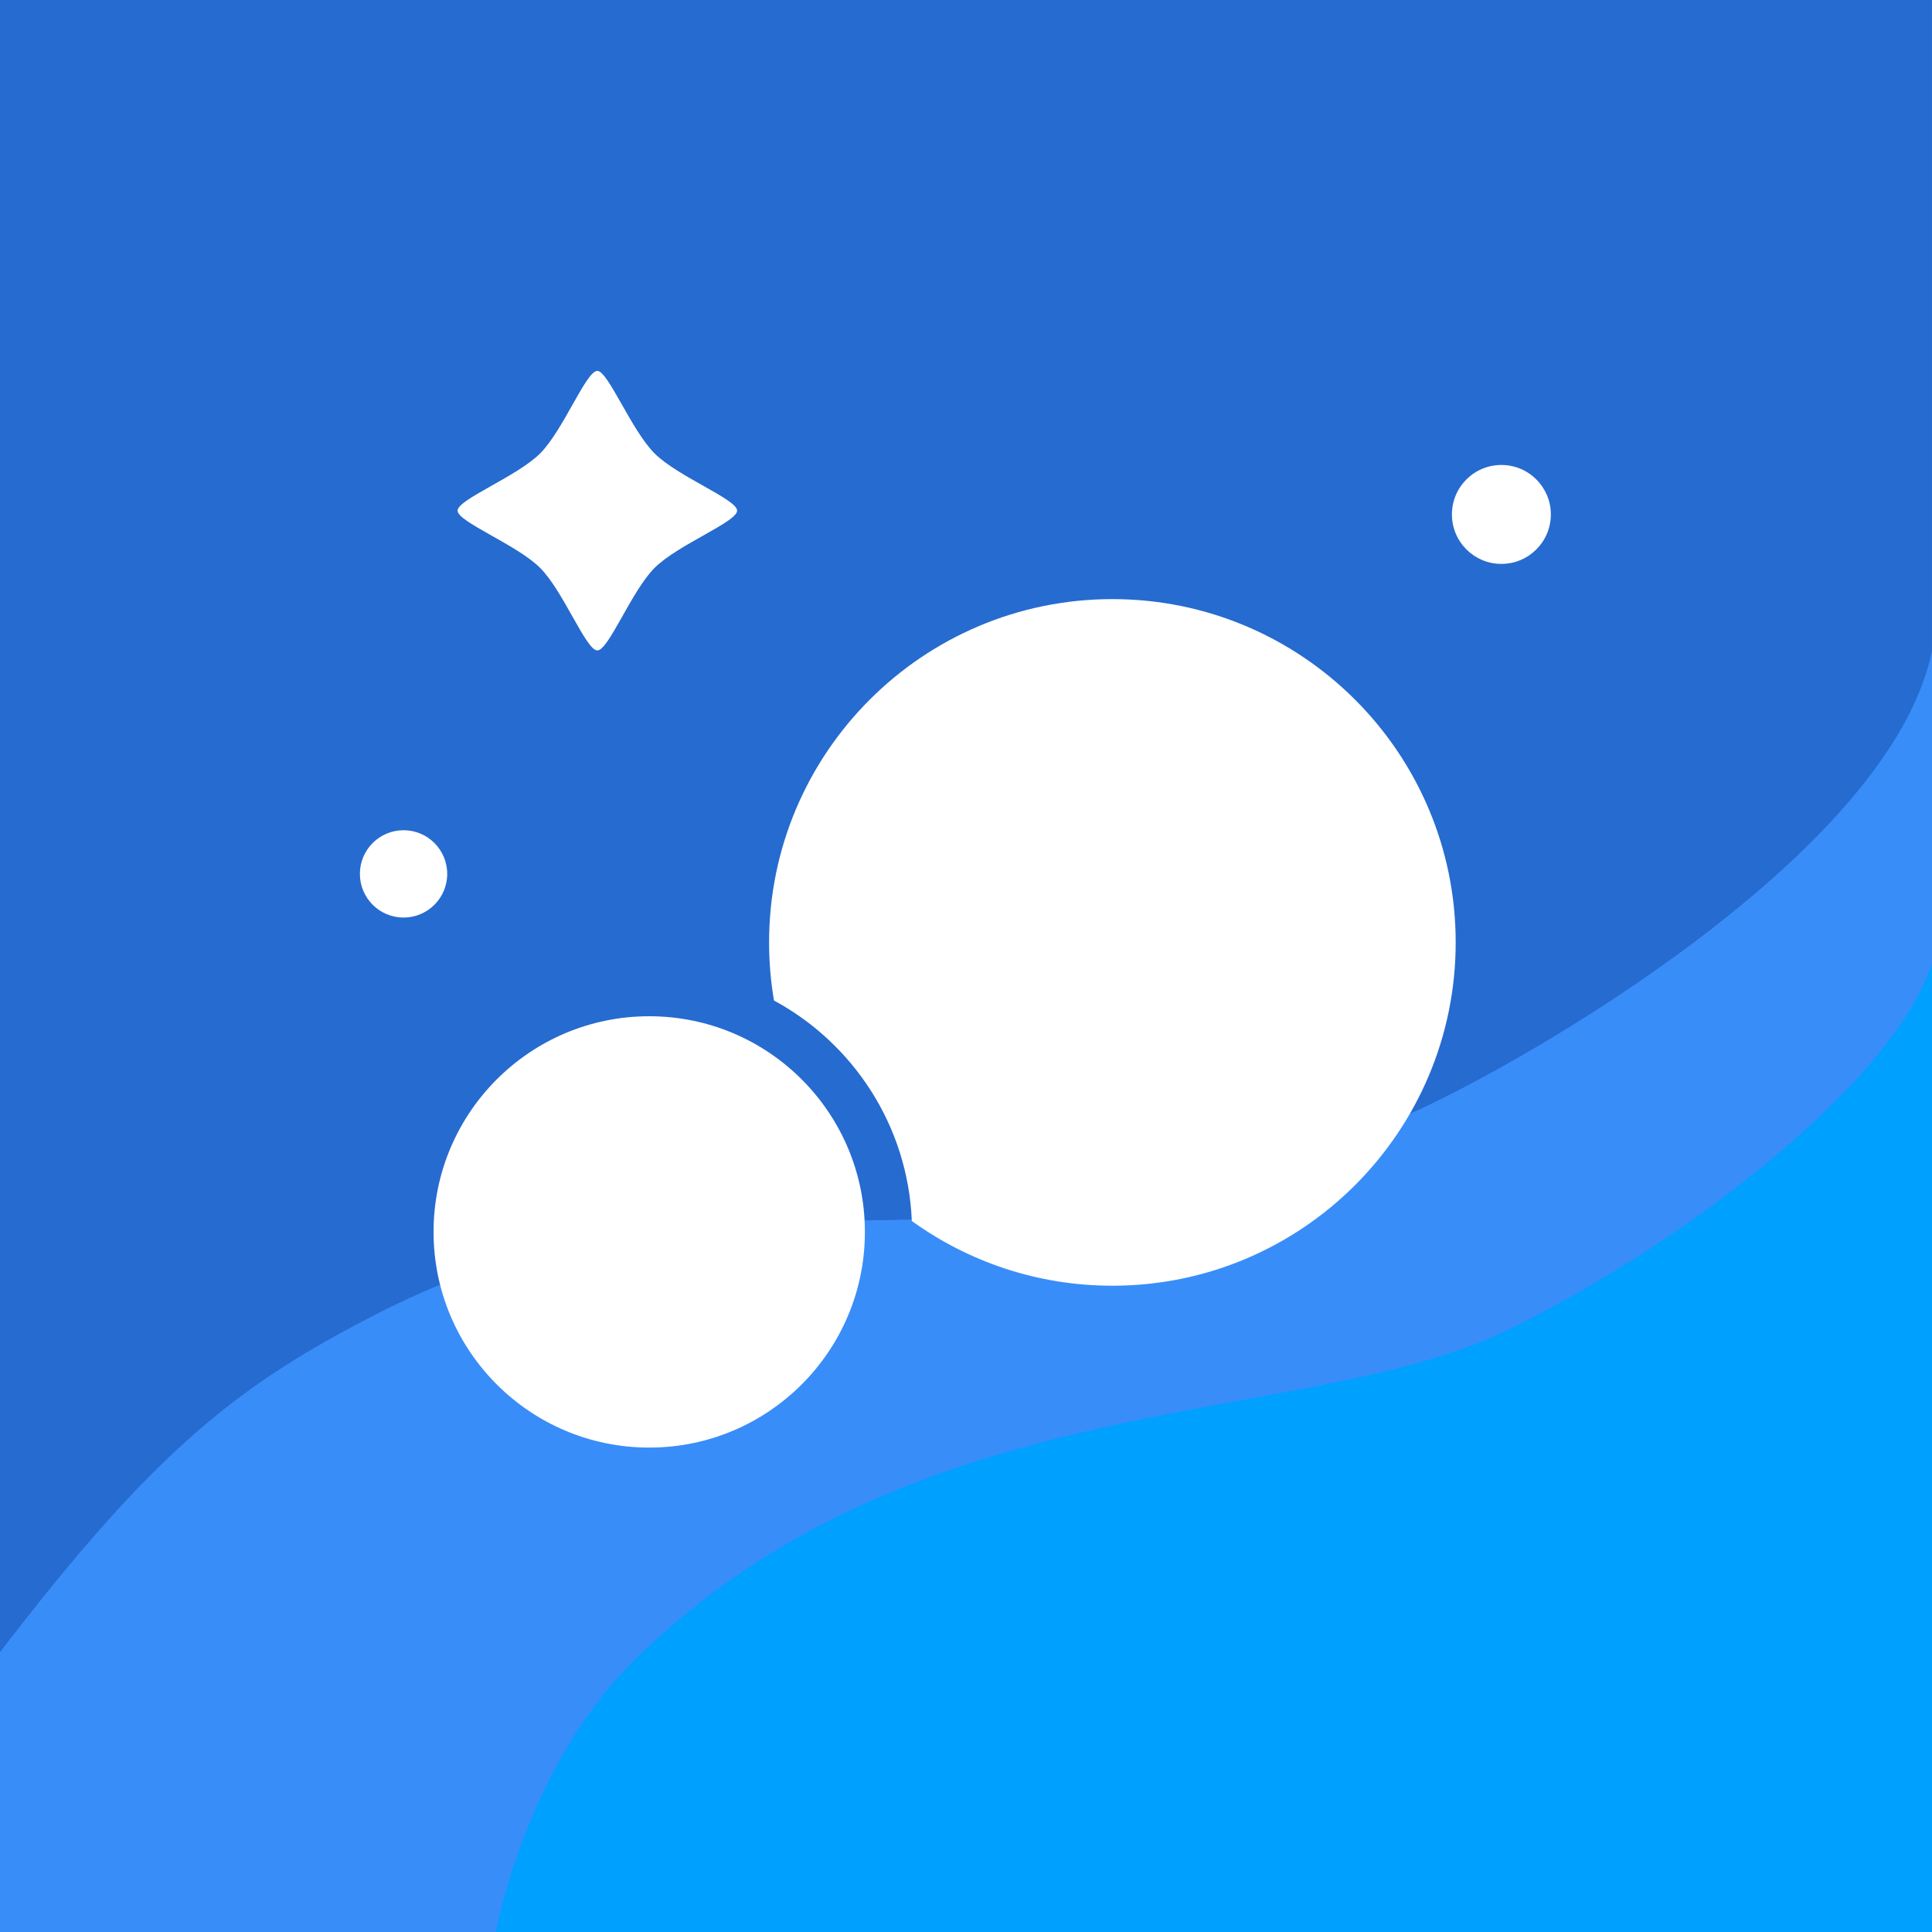
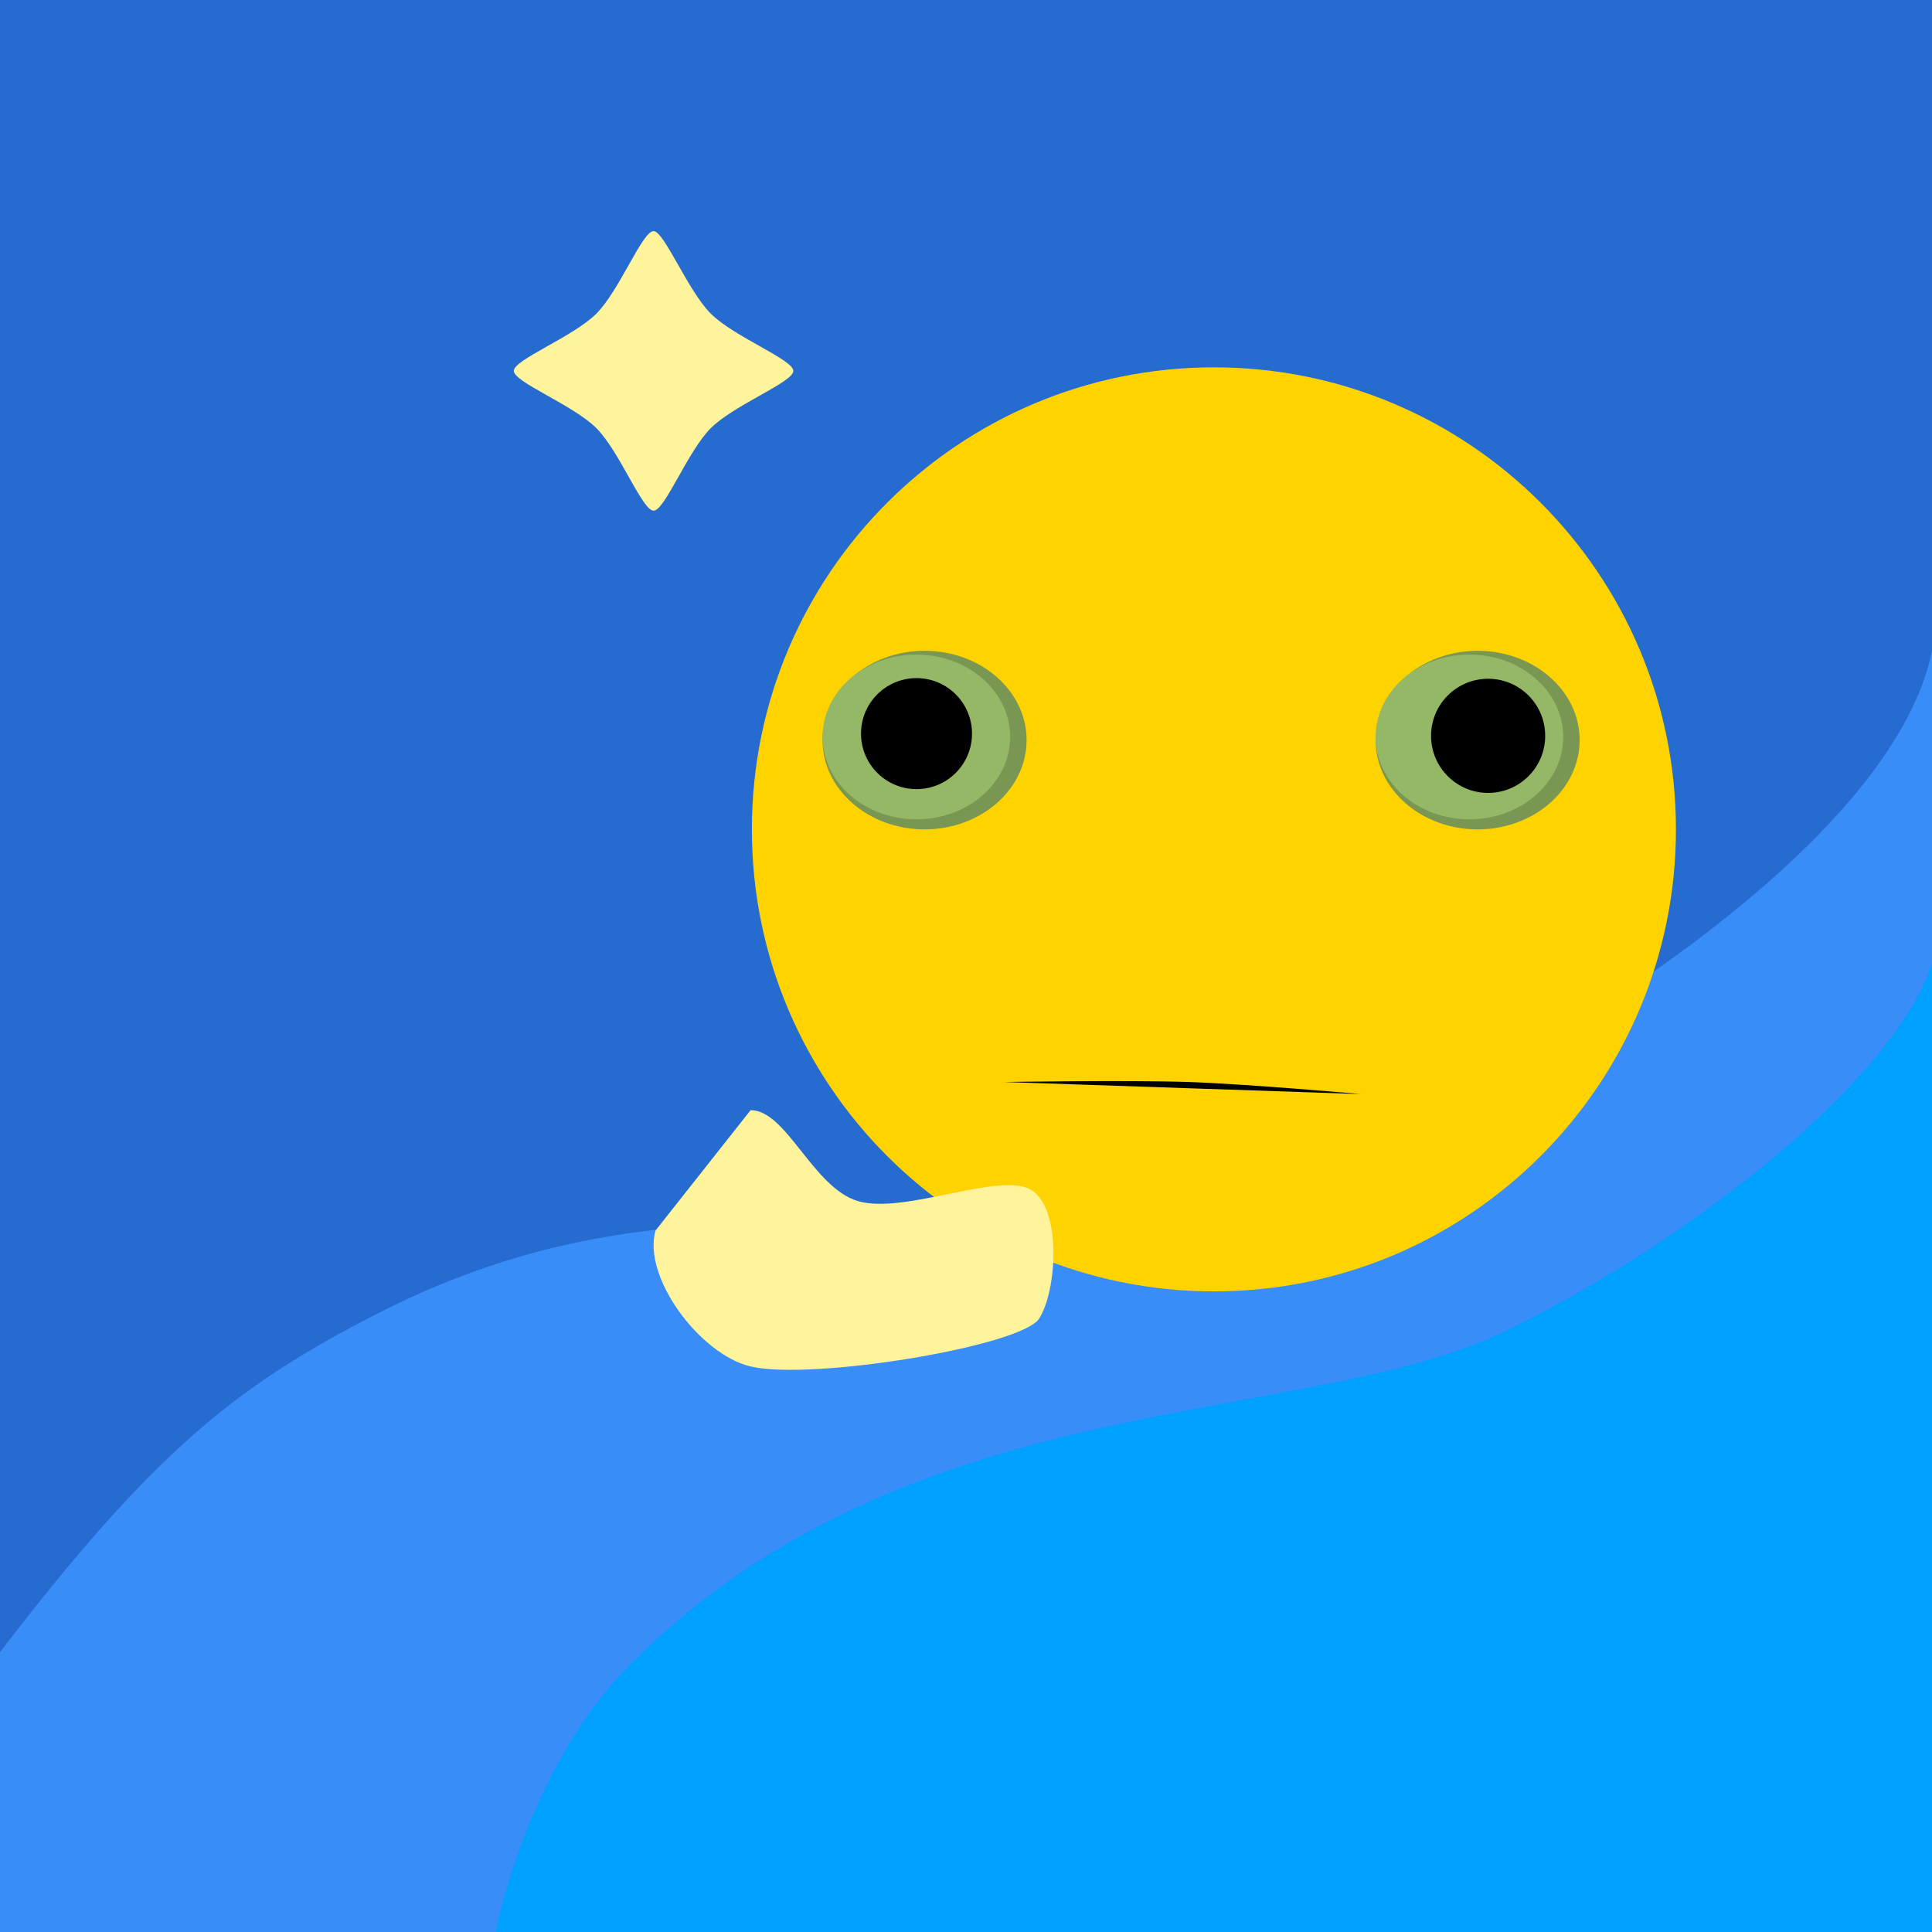
<svg xmlns="http://www.w3.org/2000/svg" width="100%" height="100%" viewBox="0 0 1024 1024" version="1.1" xml:space="preserve" style="fill-rule:evenodd;clip-rule:evenodd;stroke-linejoin:round;stroke-miterlimit:2;">
-   <g transform="matrix(0.920174,0,0,0.997403,1.03114,2.36301)">
-     <rect x="-1.121" y="-2.369" width="1112.83" height="1026.67" style="fill:rgb(38,107,207);" />
+   <g id="画板3" transform="matrix(1,0,0,1,1137,0)">
+     <rect x="-1137" y="0" width="1024" height="1024" style="fill:none;" />
+     <clipPath id="_clip1">
+       <rect x="-1137" y="0" width="1024" height="1024" />
+     </clipPath>
+     <g clip-path="url(#_clip1)">
+       <g transform="matrix(0.920174,0,0,0.997403,-1135.97,2.36301)">
+         <rect x="-1.121" y="-2.369" width="1112.83" height="1026.67" style="fill:rgb(38,107,207);" />
+       </g>
+       <g transform="matrix(1,0,0,1,-1137,0)">
+         <path d="M0,875.692C82.457,767.942 126.578,734.02 198.629,696.942C388.925,599.017 507.799,697.153 748.629,589.692C807.02,563.638 1002.09,452.417 1024,344.942L1024,1024L0,1024L0,875.692Z" style="fill:rgb(57,141,249);" />
+       </g>
+       <g transform="matrix(1,0,0,1,-1137,0)">
+         <path d="M262.796,1024C262.796,1024 278.501,937.301 335.213,880.933C484.629,732.422 691.688,757.606 799.046,704.933C898.279,656.247 1004.43,571.543 1024,510.5L1024,1024L262.796,1024" style="fill:rgb(0,160,255);" />
+       </g>
+       <g transform="matrix(1,0,0,1,56.7913,-150.244)">
+         <circle cx="-550.393" cy="589.829" r="244.886" style="fill:rgb(255,211,0);" />
+       </g>
+       <g transform="matrix(1,0,0,1,-21.9567,0)">
+         <g transform="matrix(1,0,0,1,-54.0711,0)">
+           <ellipse cx="-570.929" cy="392.264" rx="54.071" ry="47.321" style="fill:rgb(121,150,83);" />
+         </g>
+         <g transform="matrix(0.919473,0,0,0.922515,-104.4,28.7277)">
+           <ellipse cx="-570.929" cy="392.264" rx="54.071" ry="47.321" style="fill:rgb(148,184,101);" />
+         </g>
+         <g transform="matrix(1.74639,0,0,1.74639,-1505.69,-292.308)">
+           <circle cx="501.845" cy="390.029" r="16.844" />
+         </g>
+       </g>
+       <g transform="matrix(1,0,0,1,85.7083,0)">
+         <g transform="matrix(1,0,0,1,131.398,0)">
+           <ellipse cx="-570.929" cy="392.264" rx="54.071" ry="47.321" style="fill:rgb(121,150,83);" />
+         </g>
+         <g transform="matrix(0.919473,0,0,0.922515,81.0689,28.7277)">
+           <ellipse cx="-570.929" cy="392.264" rx="54.071" ry="47.321" style="fill:rgb(148,184,101);" />
+         </g>
+         <g transform="matrix(1.79587,0,0,1.79587,-1335.22,-310.438)">
+           <circle cx="501.845" cy="390.029" r="16.844" />
+         </g>
+       </g>
+       <g transform="matrix(0.808242,0,0,1,-1000.86,-24.2917)">
+         <path d="M490.043,597.768C490.043,597.768 571.763,596.699 610.802,597.768C649.43,598.826 724.28,604.185 724.28,604.185" />
+       </g>
+       <g transform="matrix(1,0,0,1,-1107.2,-74.0781)">
+         <path d="M316.609,196.581C322.252,196.581 334.596,227.98 346.942,240.327C359.289,252.673 390.688,264.673 390.688,270.659C390.688,276.645 359.289,288.646 346.942,300.992C334.596,313.339 322.595,344.738 316.609,344.738C310.623,344.738 298.623,313.339 286.276,300.992C273.93,288.646 242.531,276.645 242.531,270.659C242.531,264.673 273.93,252.673 286.276,240.327C298.623,227.98 310.623,196.581 316.609,196.581Z" style="fill:rgb(255,243,155);" />
+       </g>
+       <g transform="matrix(0.838613,0.544728,-0.544728,0.838613,-637.888,-67.6096)">
+         <path d="M272.416,605.314C288.453,594.898 322.48,621.836 346.41,614.729C371.103,607.396 401.418,559.729 420.489,559.729C439.559,559.729 460.835,597.313 460.835,614.729C460.835,632.146 377.828,707.924 346.41,719.229C320.486,728.558 272.426,710.763 264.914,686.288" style="fill:rgb(255,243,155);" />
+       </g>
+     </g>
  </g>
-   <g transform="matrix(1,0,0,1,-2,-1.09608)">
-     <circle cx="797.764" cy="273.755" r="26.218" style="fill:white;" />
-   </g>
-   <path d="M0,875.692C82.457,767.942 126.578,734.02 198.629,696.942C388.925,599.017 507.799,697.153 748.629,589.692C807.02,563.638 1002.09,452.417 1024,344.942L1024,1024L0,1024L0,875.692Z" style="fill:rgb(57,141,249);" />
-   <path d="M262.796,1024C262.796,1024 278.501,937.301 335.213,880.933C484.629,732.422 691.688,757.606 799.046,704.933C898.279,656.247 1004.43,571.543 1024,510.5L1024,1024L262.796,1024" style="fill:rgb(0,160,255);" />
-   <g transform="matrix(1.06855,0,0,1.06855,-51.0153,-52.597)">
-     <circle cx="369.77" cy="660.276" r="106.974" style="fill:white;" />
-   </g>
-   <g transform="matrix(1,0,0,1,-192.5,-4.76064)">
-     <path d="M602.728,535.05C601.02,525.04 600.129,514.754 600.129,504.261C600.129,403.835 681.662,322.302 782.088,322.302C882.513,322.302 964.046,403.835 964.046,504.261C964.046,604.686 882.513,686.219 782.088,686.219C742.418,686.219 705.696,673.497 675.783,651.913C673.728,601.383 644.702,557.753 602.728,535.05Z" style="fill:white;" />
-   </g>
-   <g transform="matrix(1,0,0,1,-5.5,-4.58333)">
-     <circle cx="219.391" cy="467.762" r="23.141" style="fill:white;" />
-   </g>
-   <path d="M316.609,196.581C322.252,196.581 334.596,227.98 346.942,240.327C359.289,252.673 390.688,264.673 390.688,270.659C390.688,276.645 359.289,288.646 346.942,300.992C334.596,313.339 322.595,344.738 316.609,344.738C310.623,344.738 298.623,313.339 286.276,300.992C273.93,288.646 242.531,276.645 242.531,270.659C242.531,264.673 273.93,252.673 286.276,240.327C298.623,227.98 310.623,196.581 316.609,196.581Z" style="fill:white;" />
</svg>
